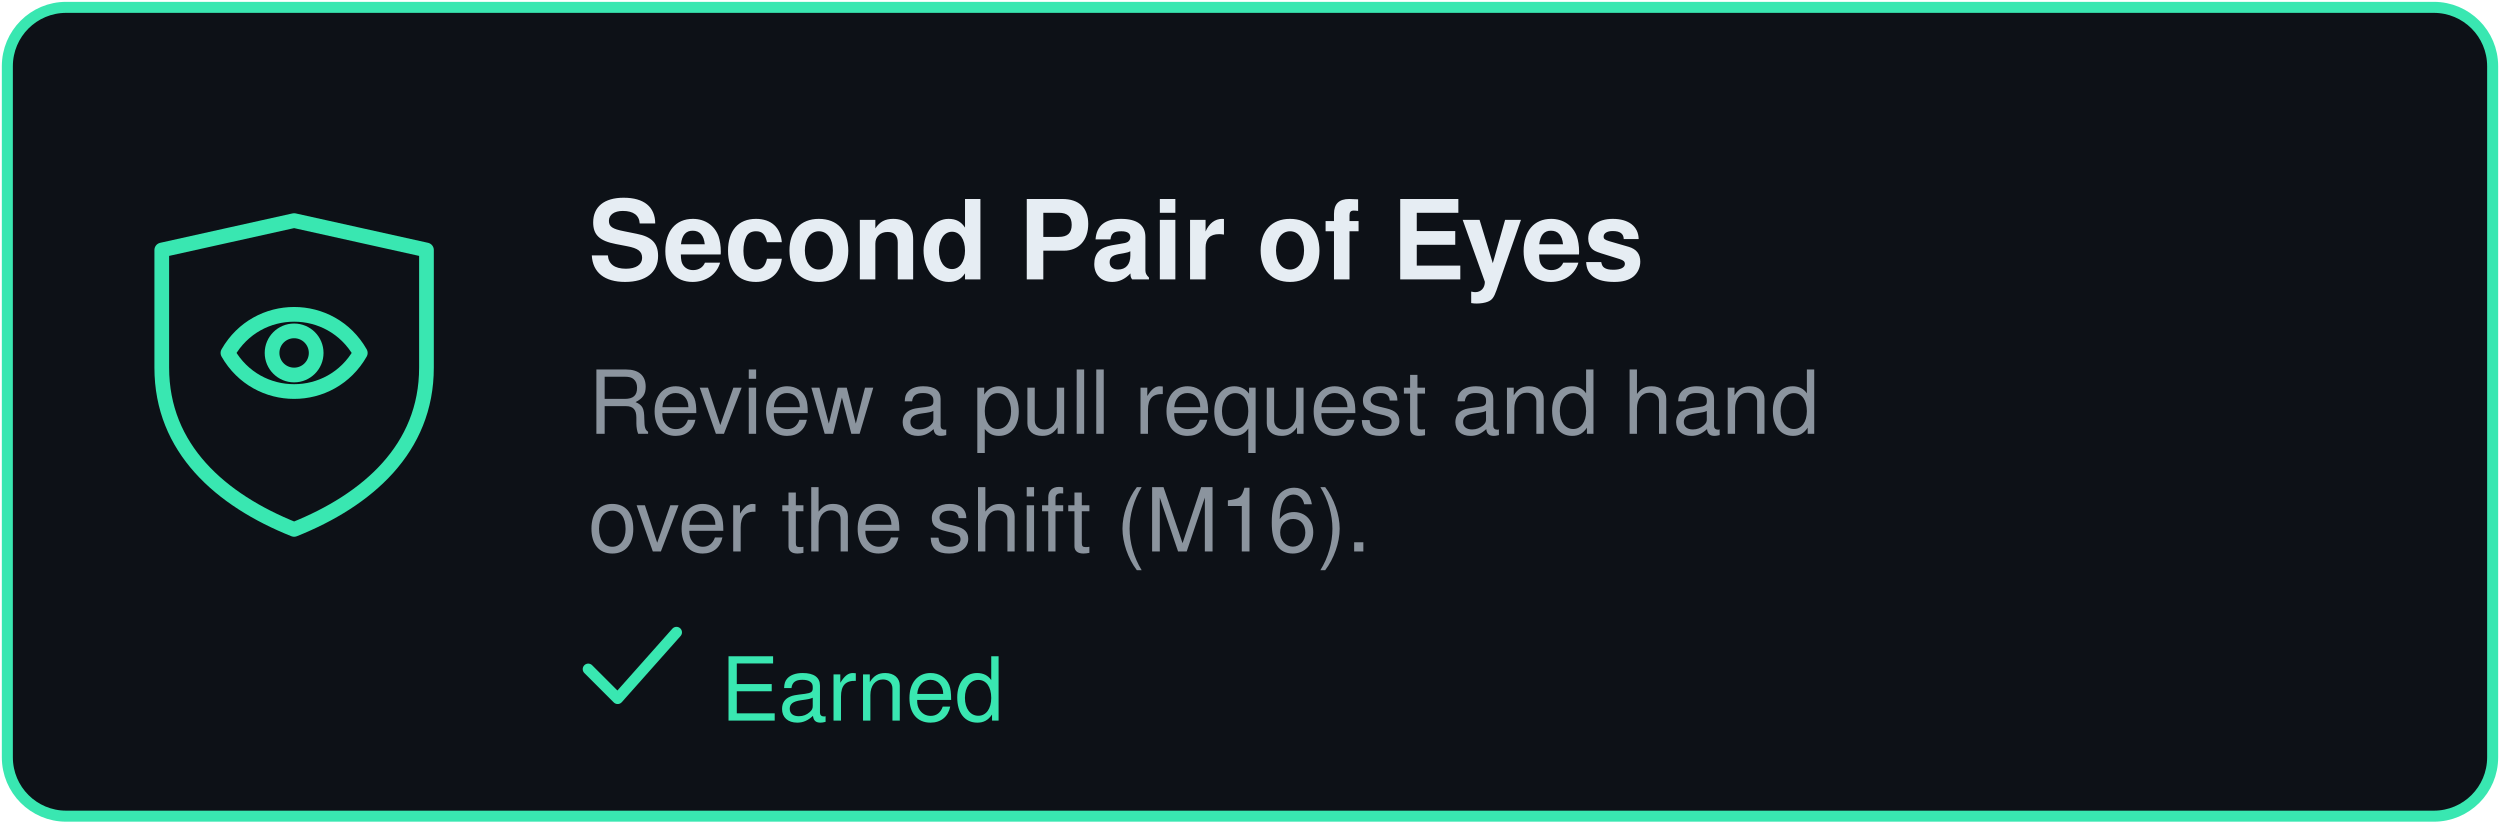
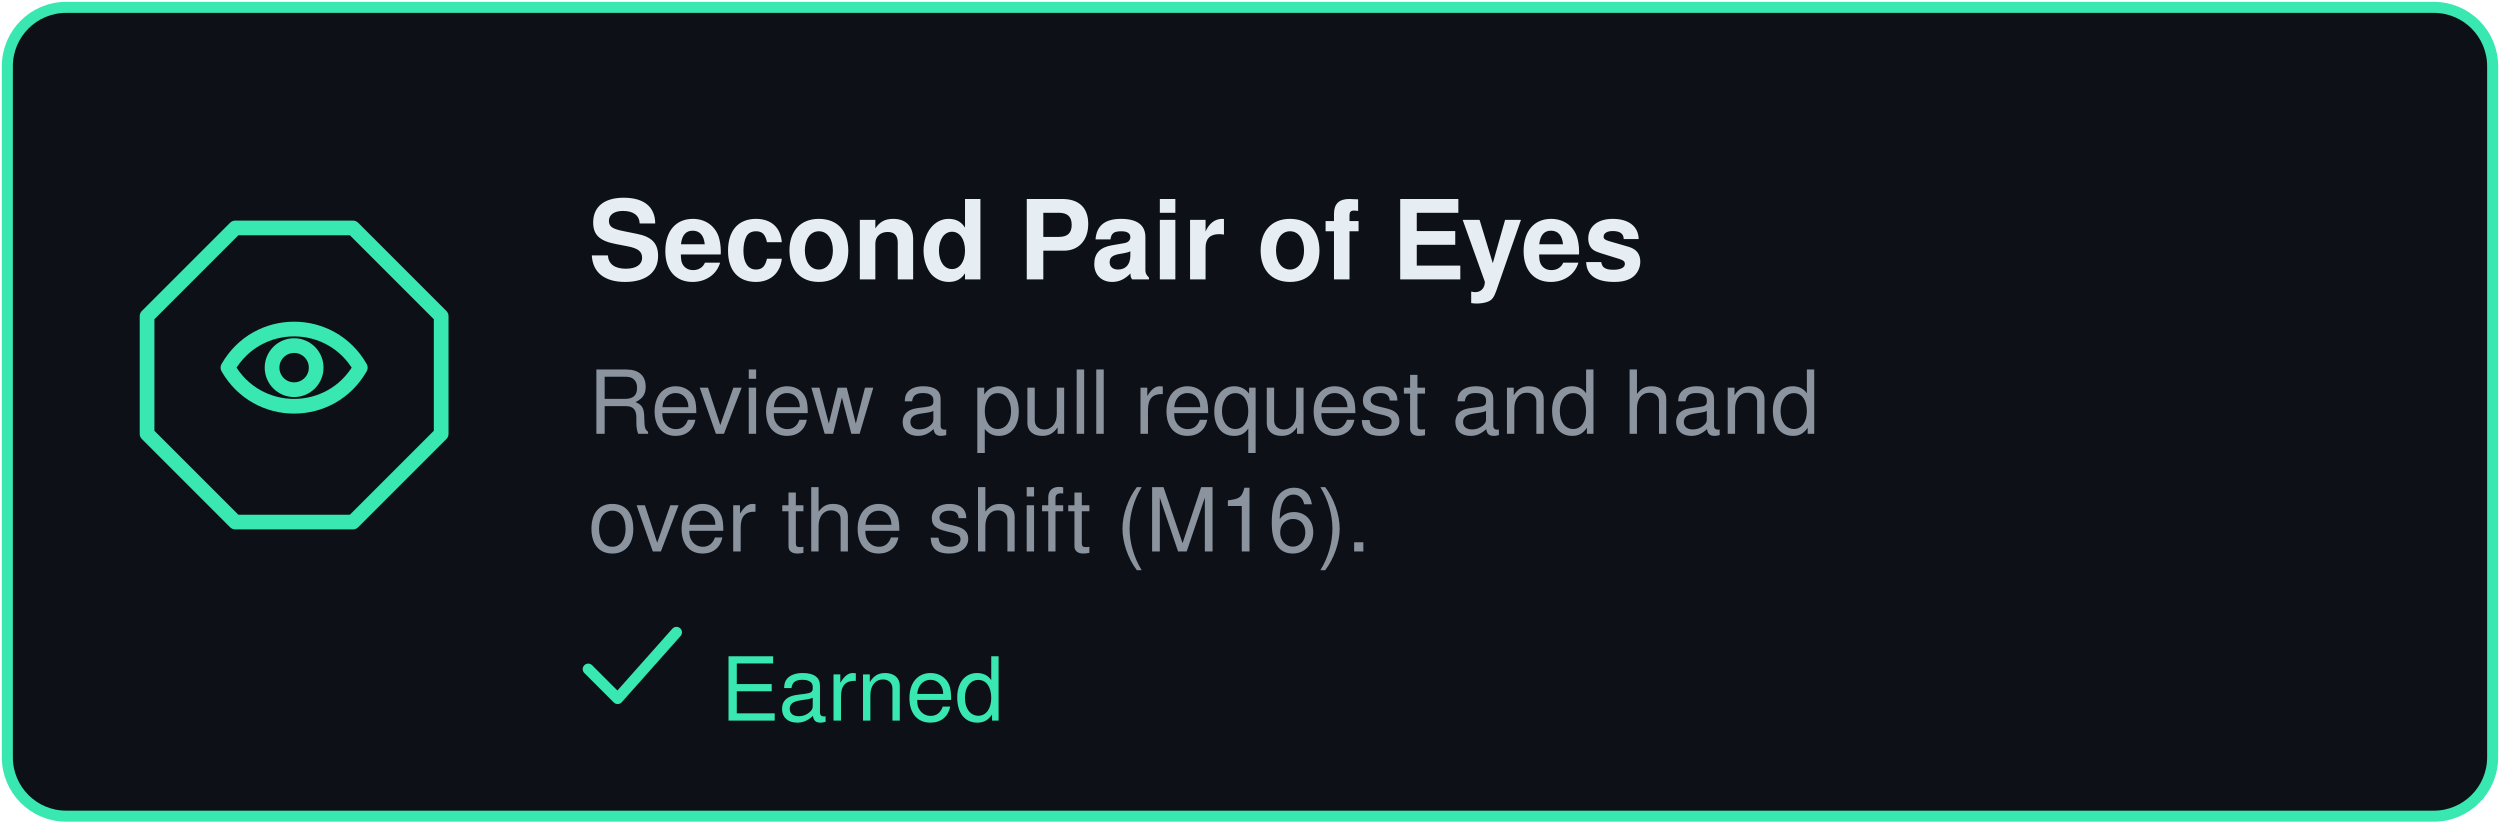
<svg xmlns="http://www.w3.org/2000/svg" width="340" height="112" viewBox="0 0 340 112" role="img" aria-label="Second Pair of Eyes: earned">
  <rect x="1" y="1" width="338" height="110" rx="8" fill="#0D1117" stroke="#39E7B1" stroke-width="1.5" />
-   <g transform="translate(22 30)" fill="none" stroke="#39E7B1" stroke-width="2" stroke-linejoin="round" stroke-linecap="round">
-     <path d="M0 4 L18 0 L36 4 V20 C36 31 28 38 18 42 C8 38 0 31 0 20 Z" />
-     <g transform="translate(9 9)">
+   <g transform="translate(20 31)" fill="none" stroke="#39E7B1" stroke-width="2" stroke-linejoin="round" stroke-linecap="round">
+     <path d="M12 0 H28 L40 12 V28 L28 40 H12 L0 28 V12 Z" />
+     <g transform="translate(11 10)">
      <path d="M0 9 C4 2 14 2 18 9 C14 16 4 16 0 9 Z" />
      <circle cx="9" cy="9" r="3" />
    </g>
  </g>
  <text x="80" y="38" font-family="-apple-system, 'Segoe UI', Helvetica, Arial, sans-serif" font-size="15" font-weight="700" fill="#E6EDF3">Second Pair of Eyes</text>
  <text x="80" y="59" font-family="-apple-system, 'Segoe UI', Helvetica, Arial, sans-serif" font-size="12" fill="#8B949E">Review a pull request and hand</text>
  <text x="80" y="75" font-family="-apple-system, 'Segoe UI', Helvetica, Arial, sans-serif" font-size="12" fill="#8B949E">over the shift (M16).</text>
  <g transform="translate(80 86)" fill="none" stroke="#39E7B1" stroke-width="1.5" stroke-linecap="round" stroke-linejoin="round">
    <path d="M0 5 L4 9 L12 0" />
  </g>
  <text x="98" y="98" font-family="-apple-system, 'Segoe UI', Helvetica, Arial, sans-serif" font-size="12" fill="#39E7B1">Earned</text>
</svg>
